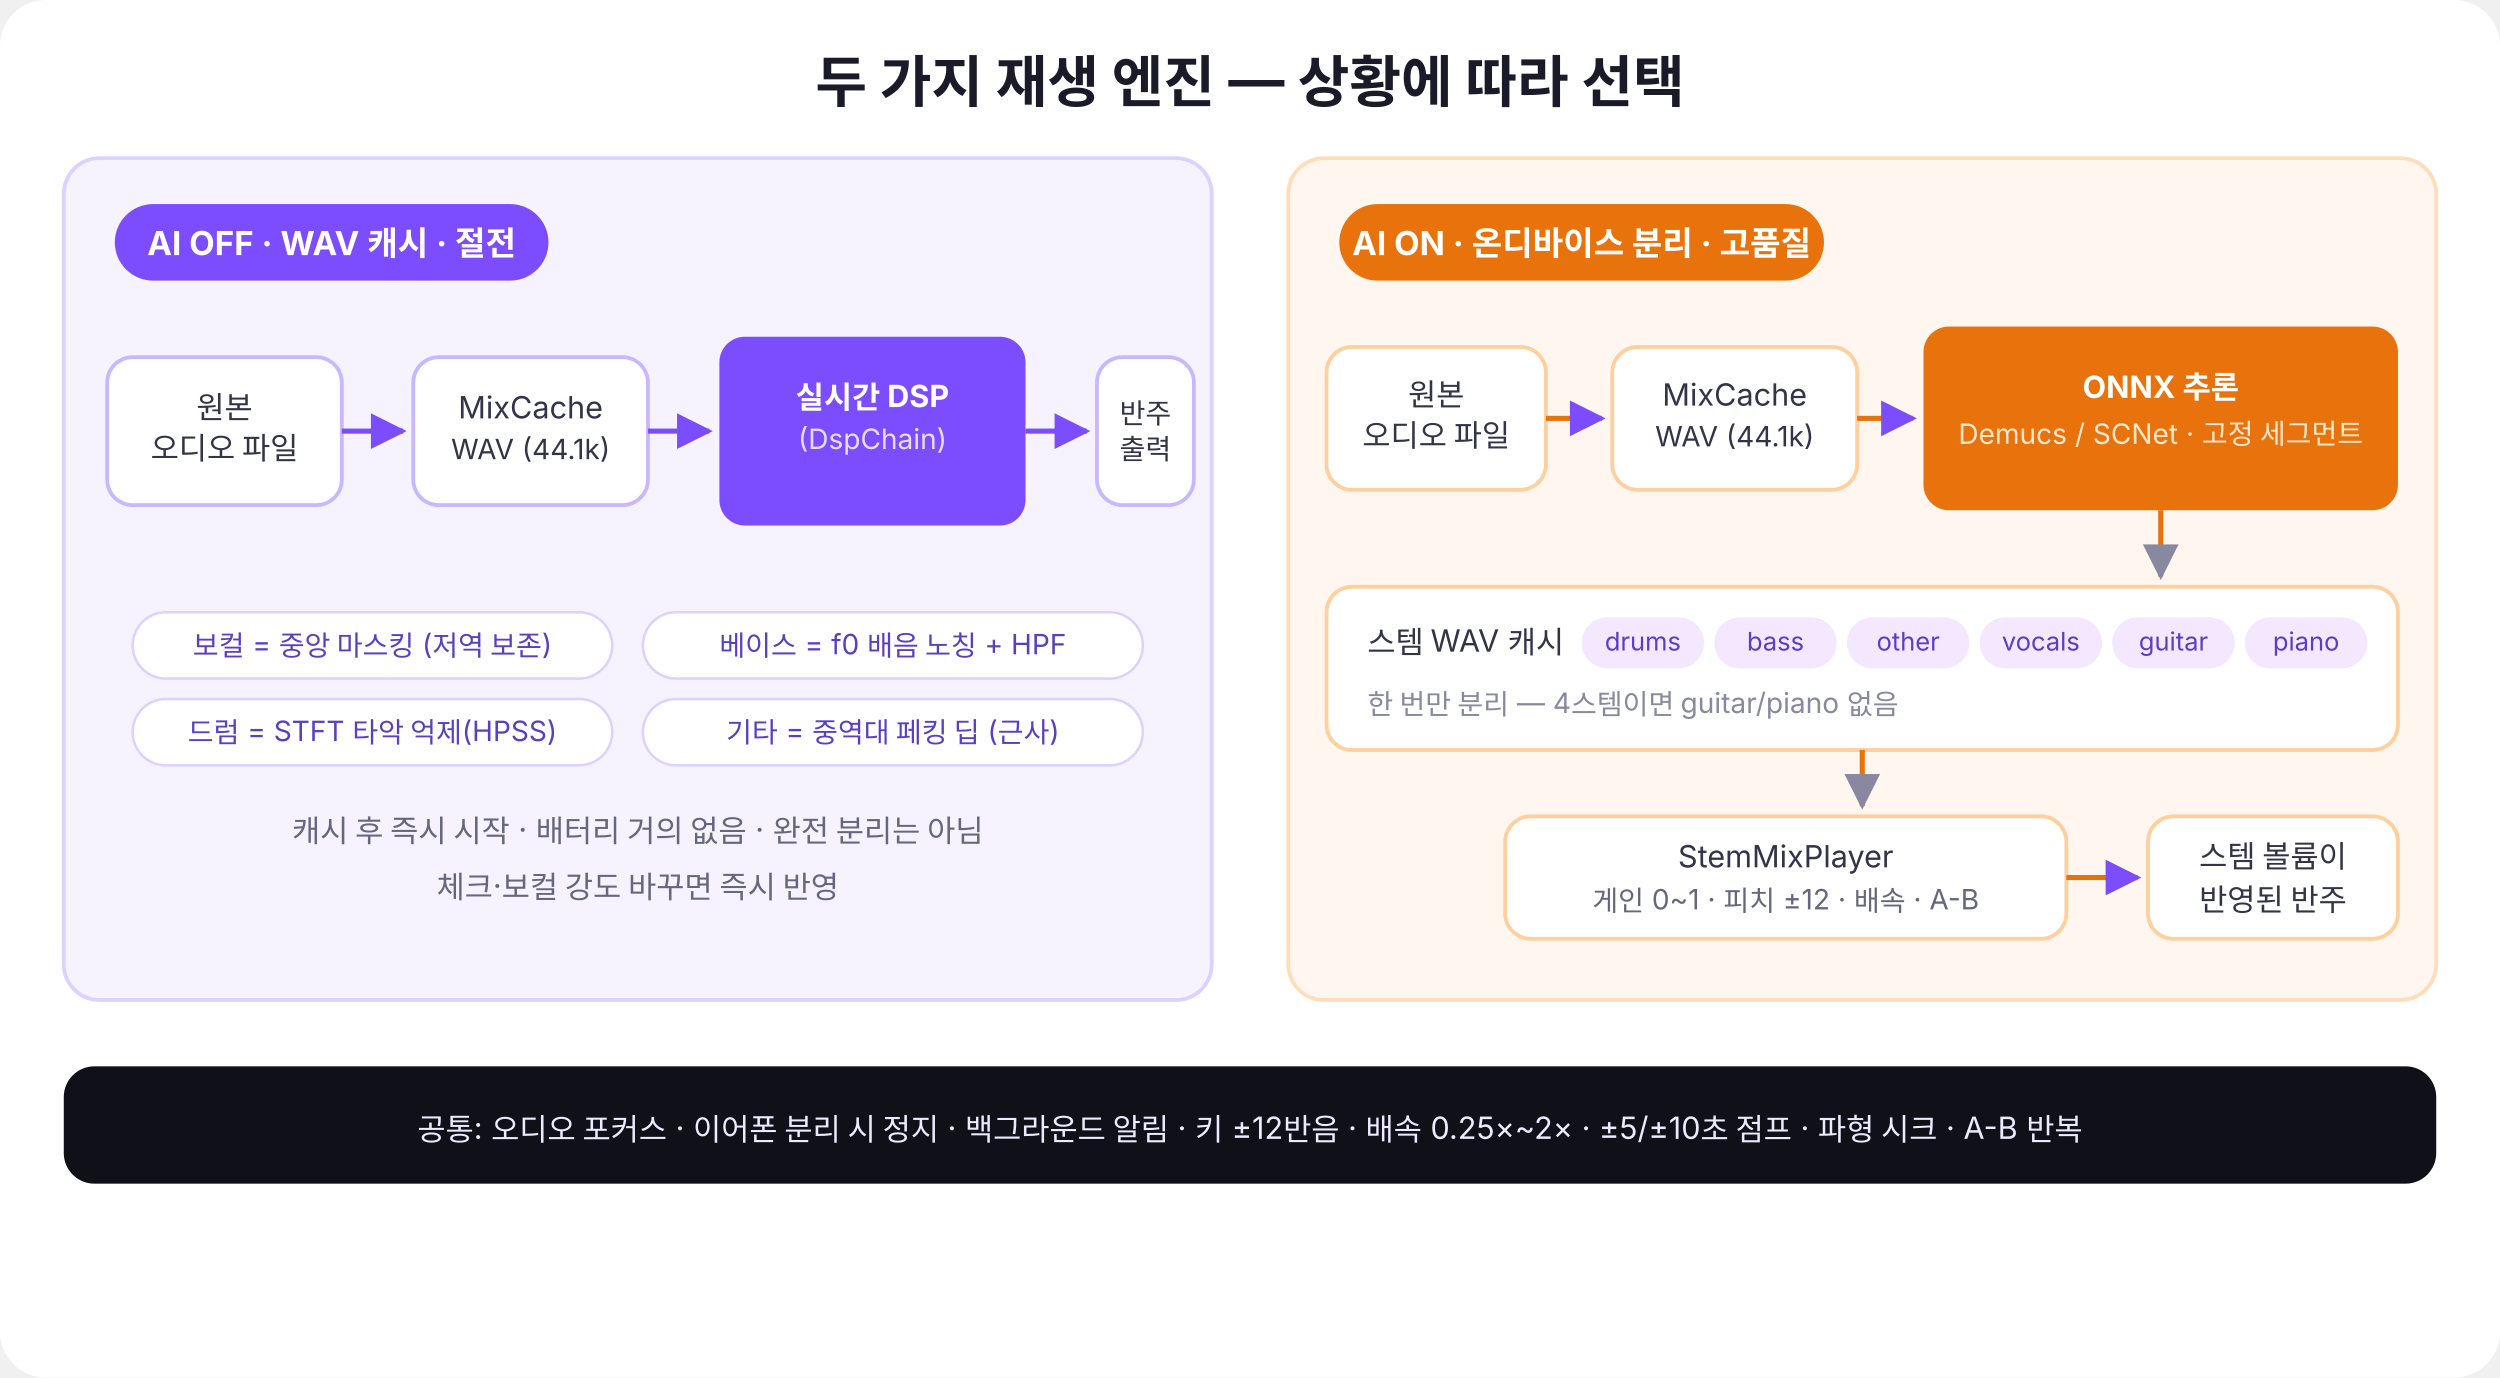
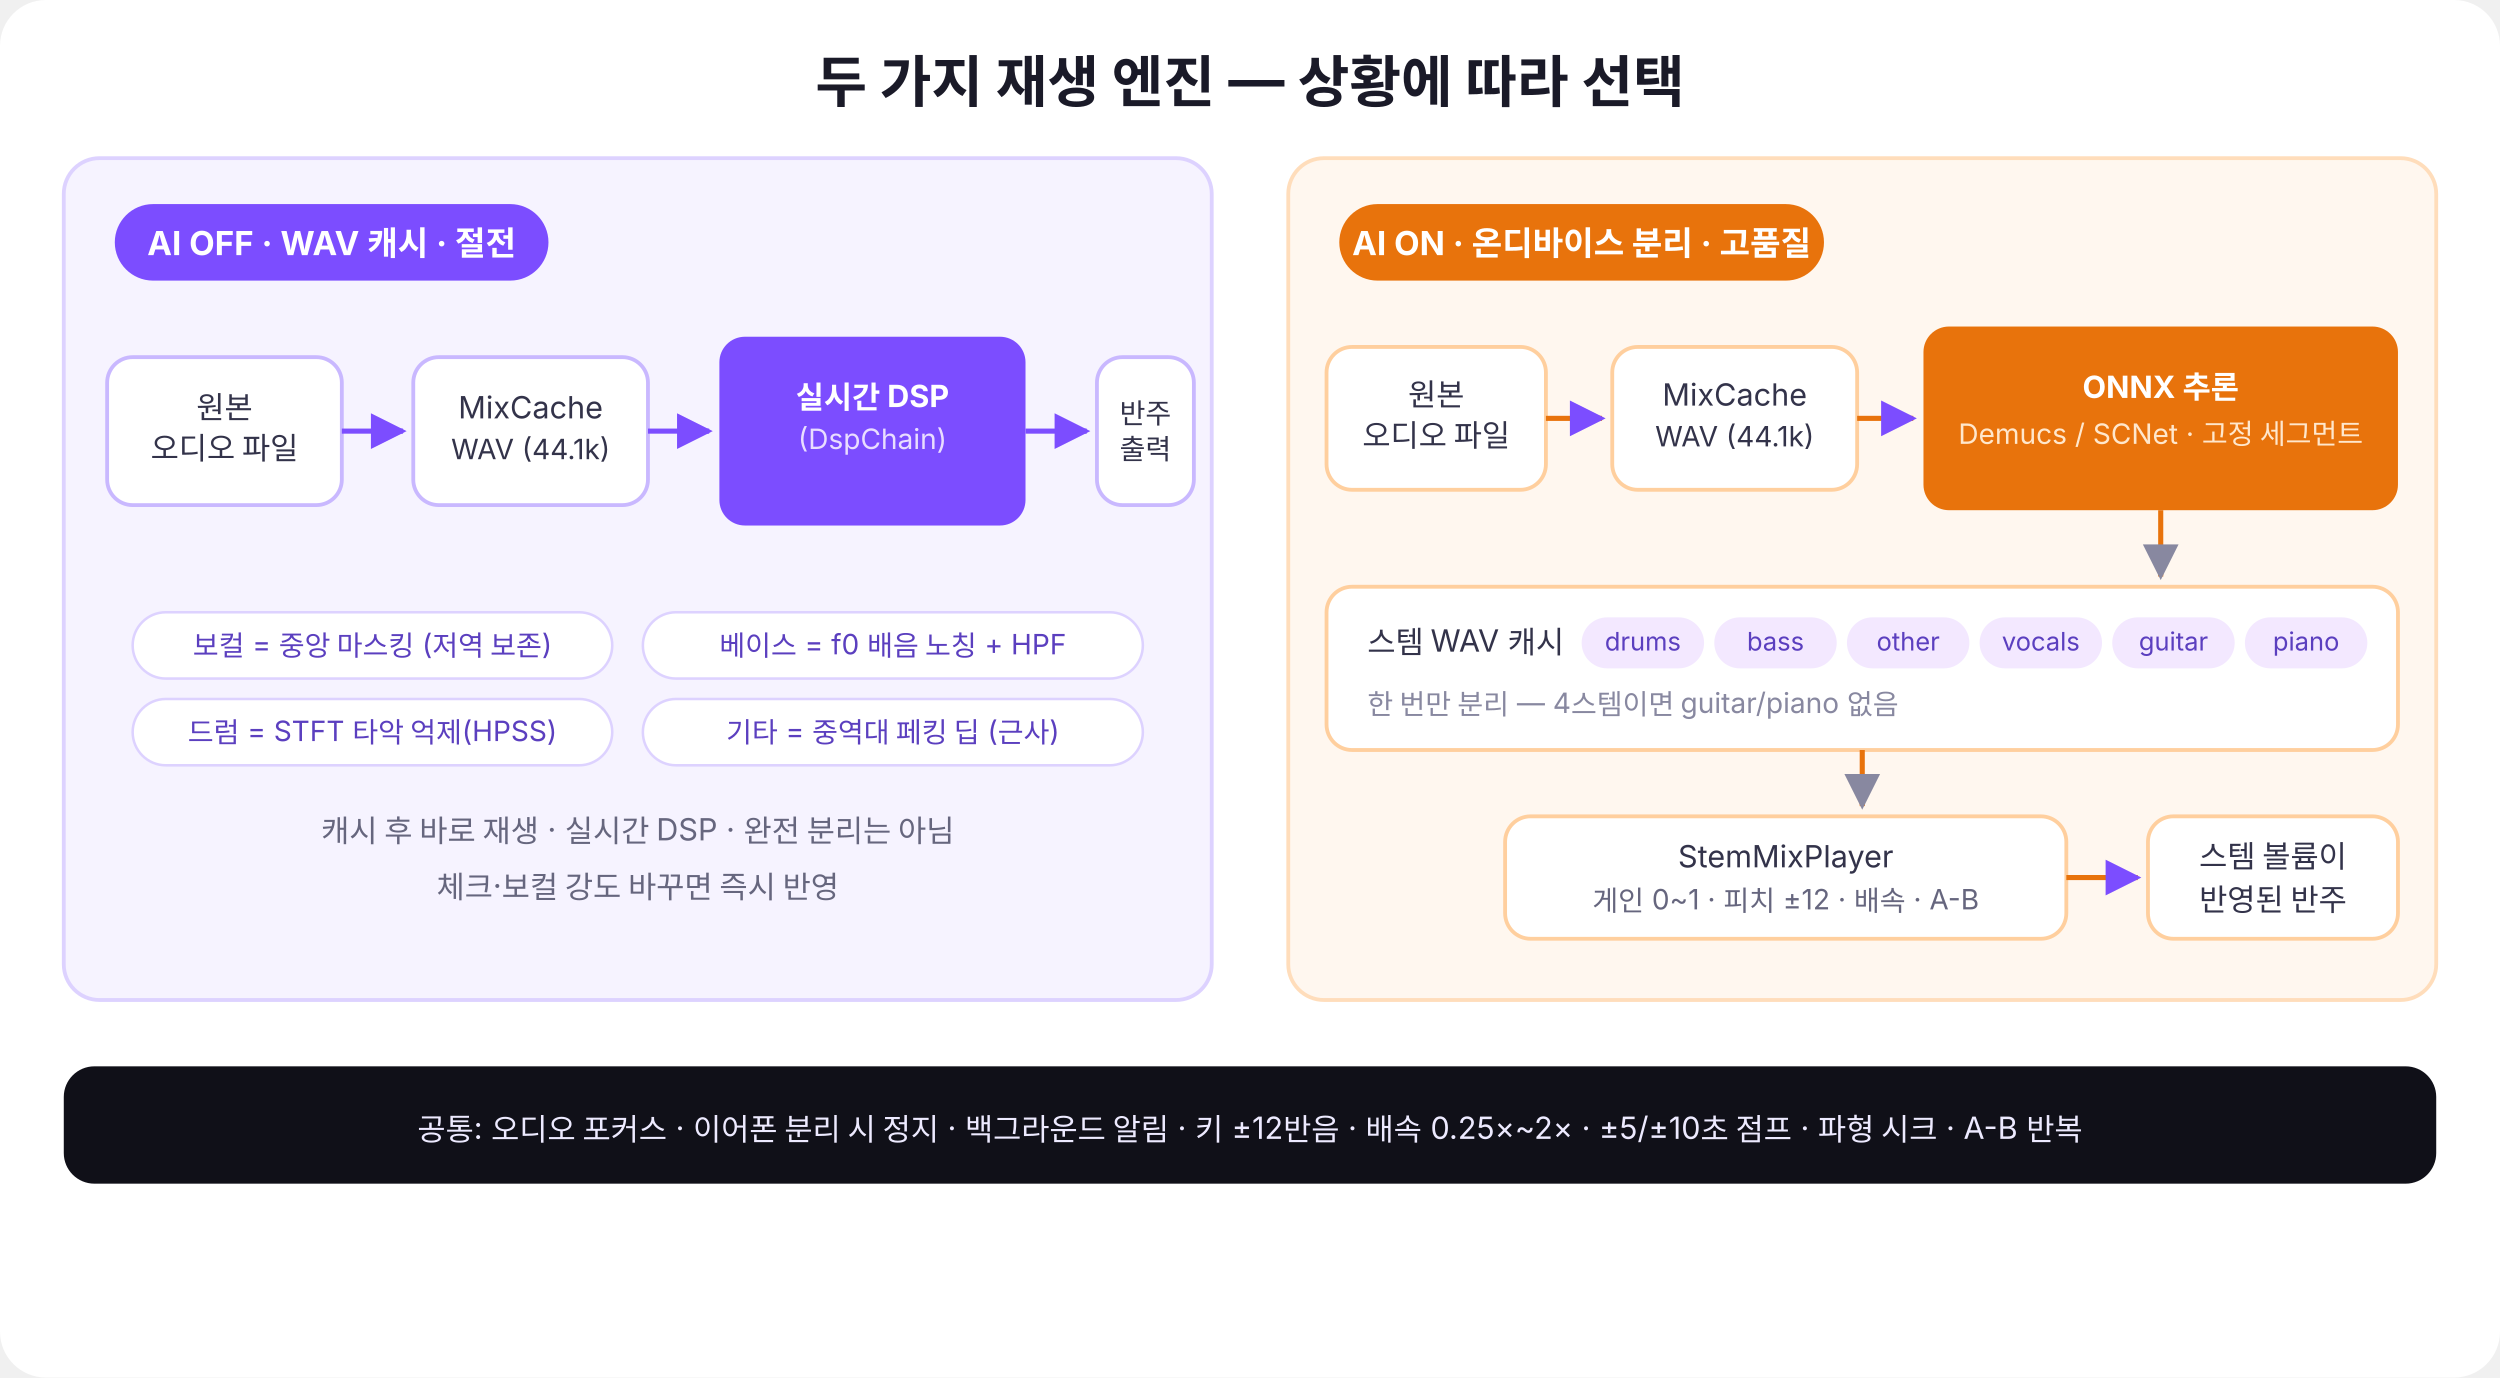
<svg xmlns="http://www.w3.org/2000/svg" width="980" height="540" viewBox="0 0 980 540">
  <defs>
    <marker id="ar" viewBox="0 0 10 10" refX="9" refY="5" markerWidth="7" markerHeight="7" orient="auto">
      <path d="M0,0 L10,5 L0,10 z" fill="#7C4DFF" />
    </marker>
    <marker id="arg" viewBox="0 0 10 10" refX="9" refY="5" markerWidth="7" markerHeight="7" orient="auto">
      <path d="M0,0 L10,5 L0,10 z" fill="#8888a0" />
    </marker>
  </defs>
  <rect x="0" y="0" width="980" height="540" rx="18" fill="#ffffff" />
  <text x="490" y="40" font-family="-apple-system,'Segoe UI',sans-serif" font-size="22" font-weight="bold" fill="#1a1a28" text-anchor="middle">두 가지 재생 엔진 — 상황에 따라 선택</text>
  <rect x="25" y="62" width="450" height="330" rx="14" fill="#F6F3FF" stroke="#DDD2FF" stroke-width="1.5" />
  <rect x="45" y="80" width="170" height="30" rx="15" fill="#7C4DFF" />
  <text x="130" y="100" font-family="-apple-system,'Segoe UI',sans-serif" font-size="13" font-weight="bold" fill="#ffffff" text-anchor="middle">AI OFF · WAV 캐시 · 절전</text>
  <g font-family="-apple-system,'Segoe UI',sans-serif" font-size="12">
    <rect x="42" y="140" width="92" height="58" rx="10" fill="#ffffff" stroke="#C9B8FF" stroke-width="1.5" />
    <text x="88" y="164" text-anchor="middle" fill="#33334a">원본</text>
    <text x="88" y="180" text-anchor="middle" fill="#33334a">오디오 파일</text>
    <line x1="134" y1="169" x2="158" y2="169" stroke="#7C4DFF" stroke-width="2" marker-end="url(#ar)" />
    <rect x="162" y="140" width="92" height="58" rx="10" fill="#ffffff" stroke="#C9B8FF" stroke-width="1.5" />
    <text x="208" y="164" text-anchor="middle" fill="#33334a">MixCache</text>
    <text x="208" y="180" text-anchor="middle" fill="#33334a" font-size="11">WAV (44.1k)</text>
    <line x1="254" y1="169" x2="278" y2="169" stroke="#7C4DFF" stroke-width="2" marker-end="url(#ar)" />
    <rect x="282" y="132" width="120" height="74" rx="10" fill="#7C4DFF" />
    <text x="342" y="160" text-anchor="middle" fill="#ffffff" font-weight="bold">실시간 DSP</text>
    <text x="342" y="176" text-anchor="middle" fill="#E9DDFF" font-size="11">(DspChain)</text>
    <line x1="402" y1="169" x2="426" y2="169" stroke="#7C4DFF" stroke-width="2" marker-end="url(#ar)" />
    <rect x="430" y="140" width="38" height="58" rx="10" fill="#ffffff" stroke="#C9B8FF" stroke-width="1.5" />
    <text x="449" y="166" text-anchor="middle" fill="#33334a" font-size="11">반주</text>
    <text x="449" y="180" text-anchor="middle" fill="#33334a" font-size="11">출력</text>
    <g font-size="11">
      <rect x="52" y="240" width="188" height="26" rx="13" fill="#ffffff" stroke="#DDD2FF" />
      <text x="146" y="257" text-anchor="middle" fill="#5B3FBF">보컬 = 중앙 마스킹 (저역 보존)</text>
      <rect x="252" y="240" width="196" height="26" rx="13" fill="#ffffff" stroke="#DDD2FF" />
      <text x="350" y="257" text-anchor="middle" fill="#5B3FBF">베이스 = f0 배음 노칭 + HPF</text>
      <rect x="52" y="274" width="188" height="26" rx="13" fill="#ffffff" stroke="#DDD2FF" />
      <text x="146" y="291" text-anchor="middle" fill="#5B3FBF">드럼 = STFT 타악 억제(HPSS)</text>
      <rect x="252" y="274" width="196" height="26" rx="13" fill="#ffffff" stroke="#DDD2FF" />
      <text x="350" y="291" text-anchor="middle" fill="#5B3FBF">기타 = 중역대 페킹 딥 (근사)</text>
    </g>
-     <text x="250" y="330" text-anchor="middle" font-size="12" fill="#66667e">캐시 후 즉시 시작 · 배터리 거의 없음 · 완전 분리는 아님</text>
+     <text x="250" y="330" text-anchor="middle" font-size="12" fill="#66667e">캐시 후 바로 재생 · 실시간 DSP · 완전 분리는 아님</text>
    <text x="250" y="352" text-anchor="middle" font-size="12" fill="#66667e">체크·보컬 강도 바꾸면 즉시 반영</text>
  </g>
  <rect x="505" y="62" width="450" height="330" rx="14" fill="#FFF7EF" stroke="#FFDDBB" stroke-width="1.5" />
  <rect x="525" y="80" width="190" height="30" rx="15" fill="#E8730C" />
  <text x="620" y="100" font-family="-apple-system,'Segoe UI',sans-serif" font-size="13" font-weight="bold" fill="#ffffff" text-anchor="middle">AI ON · 온디바이스 분리 · 고품질</text>
  <g font-family="-apple-system,'Segoe UI',sans-serif" font-size="12">
    <rect x="520" y="136" width="86" height="56" rx="10" fill="#ffffff" stroke="#FFCF9E" stroke-width="1.5" />
    <text x="563" y="159" text-anchor="middle" fill="#33334a">원본</text>
    <text x="563" y="175" text-anchor="middle" fill="#33334a">오디오 파일</text>
    <line x1="606" y1="164" x2="628" y2="164" stroke="#E8730C" stroke-width="2" marker-end="url(#ar)" />
    <rect x="632" y="136" width="96" height="56" rx="10" fill="#ffffff" stroke="#FFCF9E" stroke-width="1.5" />
    <text x="680" y="159" text-anchor="middle" fill="#33334a">MixCache</text>
    <text x="680" y="175" text-anchor="middle" fill="#33334a" font-size="11">WAV (44.1k)</text>
    <line x1="728" y1="164" x2="750" y2="164" stroke="#E8730C" stroke-width="2" marker-end="url(#ar)" />
    <rect x="754" y="128" width="186" height="72" rx="10" fill="#E8730C" />
    <text x="847" y="156" text-anchor="middle" fill="#ffffff" font-weight="bold">ONNX 추론</text>
    <text x="847" y="174" text-anchor="middle" fill="#FFE7CC" font-size="11">Demucs / SCNet · 고정 세그먼트</text>
    <line x1="847" y1="200" x2="847" y2="226" stroke="#E8730C" stroke-width="2" marker-end="url(#arg)" />
    <rect x="520" y="230" width="420" height="64" rx="10" fill="#ffffff" stroke="#FFCF9E" stroke-width="1.5" />
    <text x="536" y="256" fill="#33334a" font-size="12">스템 WAV 캐시</text>
    <g font-size="10">
      <rect x="620" y="242" width="48" height="20" rx="10" fill="#F3E8FF" />
      <text x="644" y="255" text-anchor="middle" fill="#5B3FBF">drums</text>
      <rect x="672" y="242" width="48" height="20" rx="10" fill="#F3E8FF" />
      <text x="696" y="255" text-anchor="middle" fill="#5B3FBF">bass</text>
      <rect x="724" y="242" width="48" height="20" rx="10" fill="#F3E8FF" />
      <text x="748" y="255" text-anchor="middle" fill="#5B3FBF">other</text>
      <rect x="776" y="242" width="48" height="20" rx="10" fill="#F3E8FF" />
      <text x="800" y="255" text-anchor="middle" fill="#5B3FBF">vocals</text>
      <rect x="828" y="242" width="48" height="20" rx="10" fill="#F3E8FF" />
      <text x="852" y="255" text-anchor="middle" fill="#5B3FBF">guitar</text>
      <rect x="880" y="242" width="48" height="20" rx="10" fill="#F3E8FF" />
      <text x="904" y="255" text-anchor="middle" fill="#5B3FBF">piano</text>
    </g>
    <text x="536" y="280" font-size="11" fill="#8888a0">한 번만 분리 — 4스템이면 guitar/piano 없음</text>
    <line x1="730" y1="294" x2="730" y2="316" stroke="#E8730C" stroke-width="2" marker-end="url(#arg)" />
    <rect x="590" y="320" width="220" height="48" rx="10" fill="#ffffff" stroke="#FFCF9E" stroke-width="1.5" />
    <text x="700" y="340" text-anchor="middle" fill="#33334a">StemMixPlayer</text>
    <text x="700" y="357" text-anchor="middle" fill="#66667e" font-size="11">게인 0~1 · 피치 ±12 · 배속 · A-B</text>
    <line x1="810" y1="344" x2="838" y2="344" stroke="#E8730C" stroke-width="2" marker-end="url(#ar)" />
    <rect x="842" y="320" width="98" height="48" rx="10" fill="#ffffff" stroke="#FFCF9E" stroke-width="1.5" />
    <text x="891" y="340" text-anchor="middle" fill="#33334a">스템 볼륨이</text>
    <text x="891" y="357" text-anchor="middle" fill="#33334a">반영된 반주</text>
  </g>
  <rect x="25" y="418" width="930" height="46" rx="12" fill="#101018" />
  <text x="490" y="447" font-family="-apple-system,'Segoe UI',sans-serif" font-size="12" fill="#EDEAFF" text-anchor="middle">공통: 오디오 포커스 · 이어폰 분리 시 정지 · 백그라운드 알림 · 키 ±12반음 · 배속 0.25×~2× · ±5/±10초 점프 · 파형 시크 · A-B 반복</text>
</svg>
